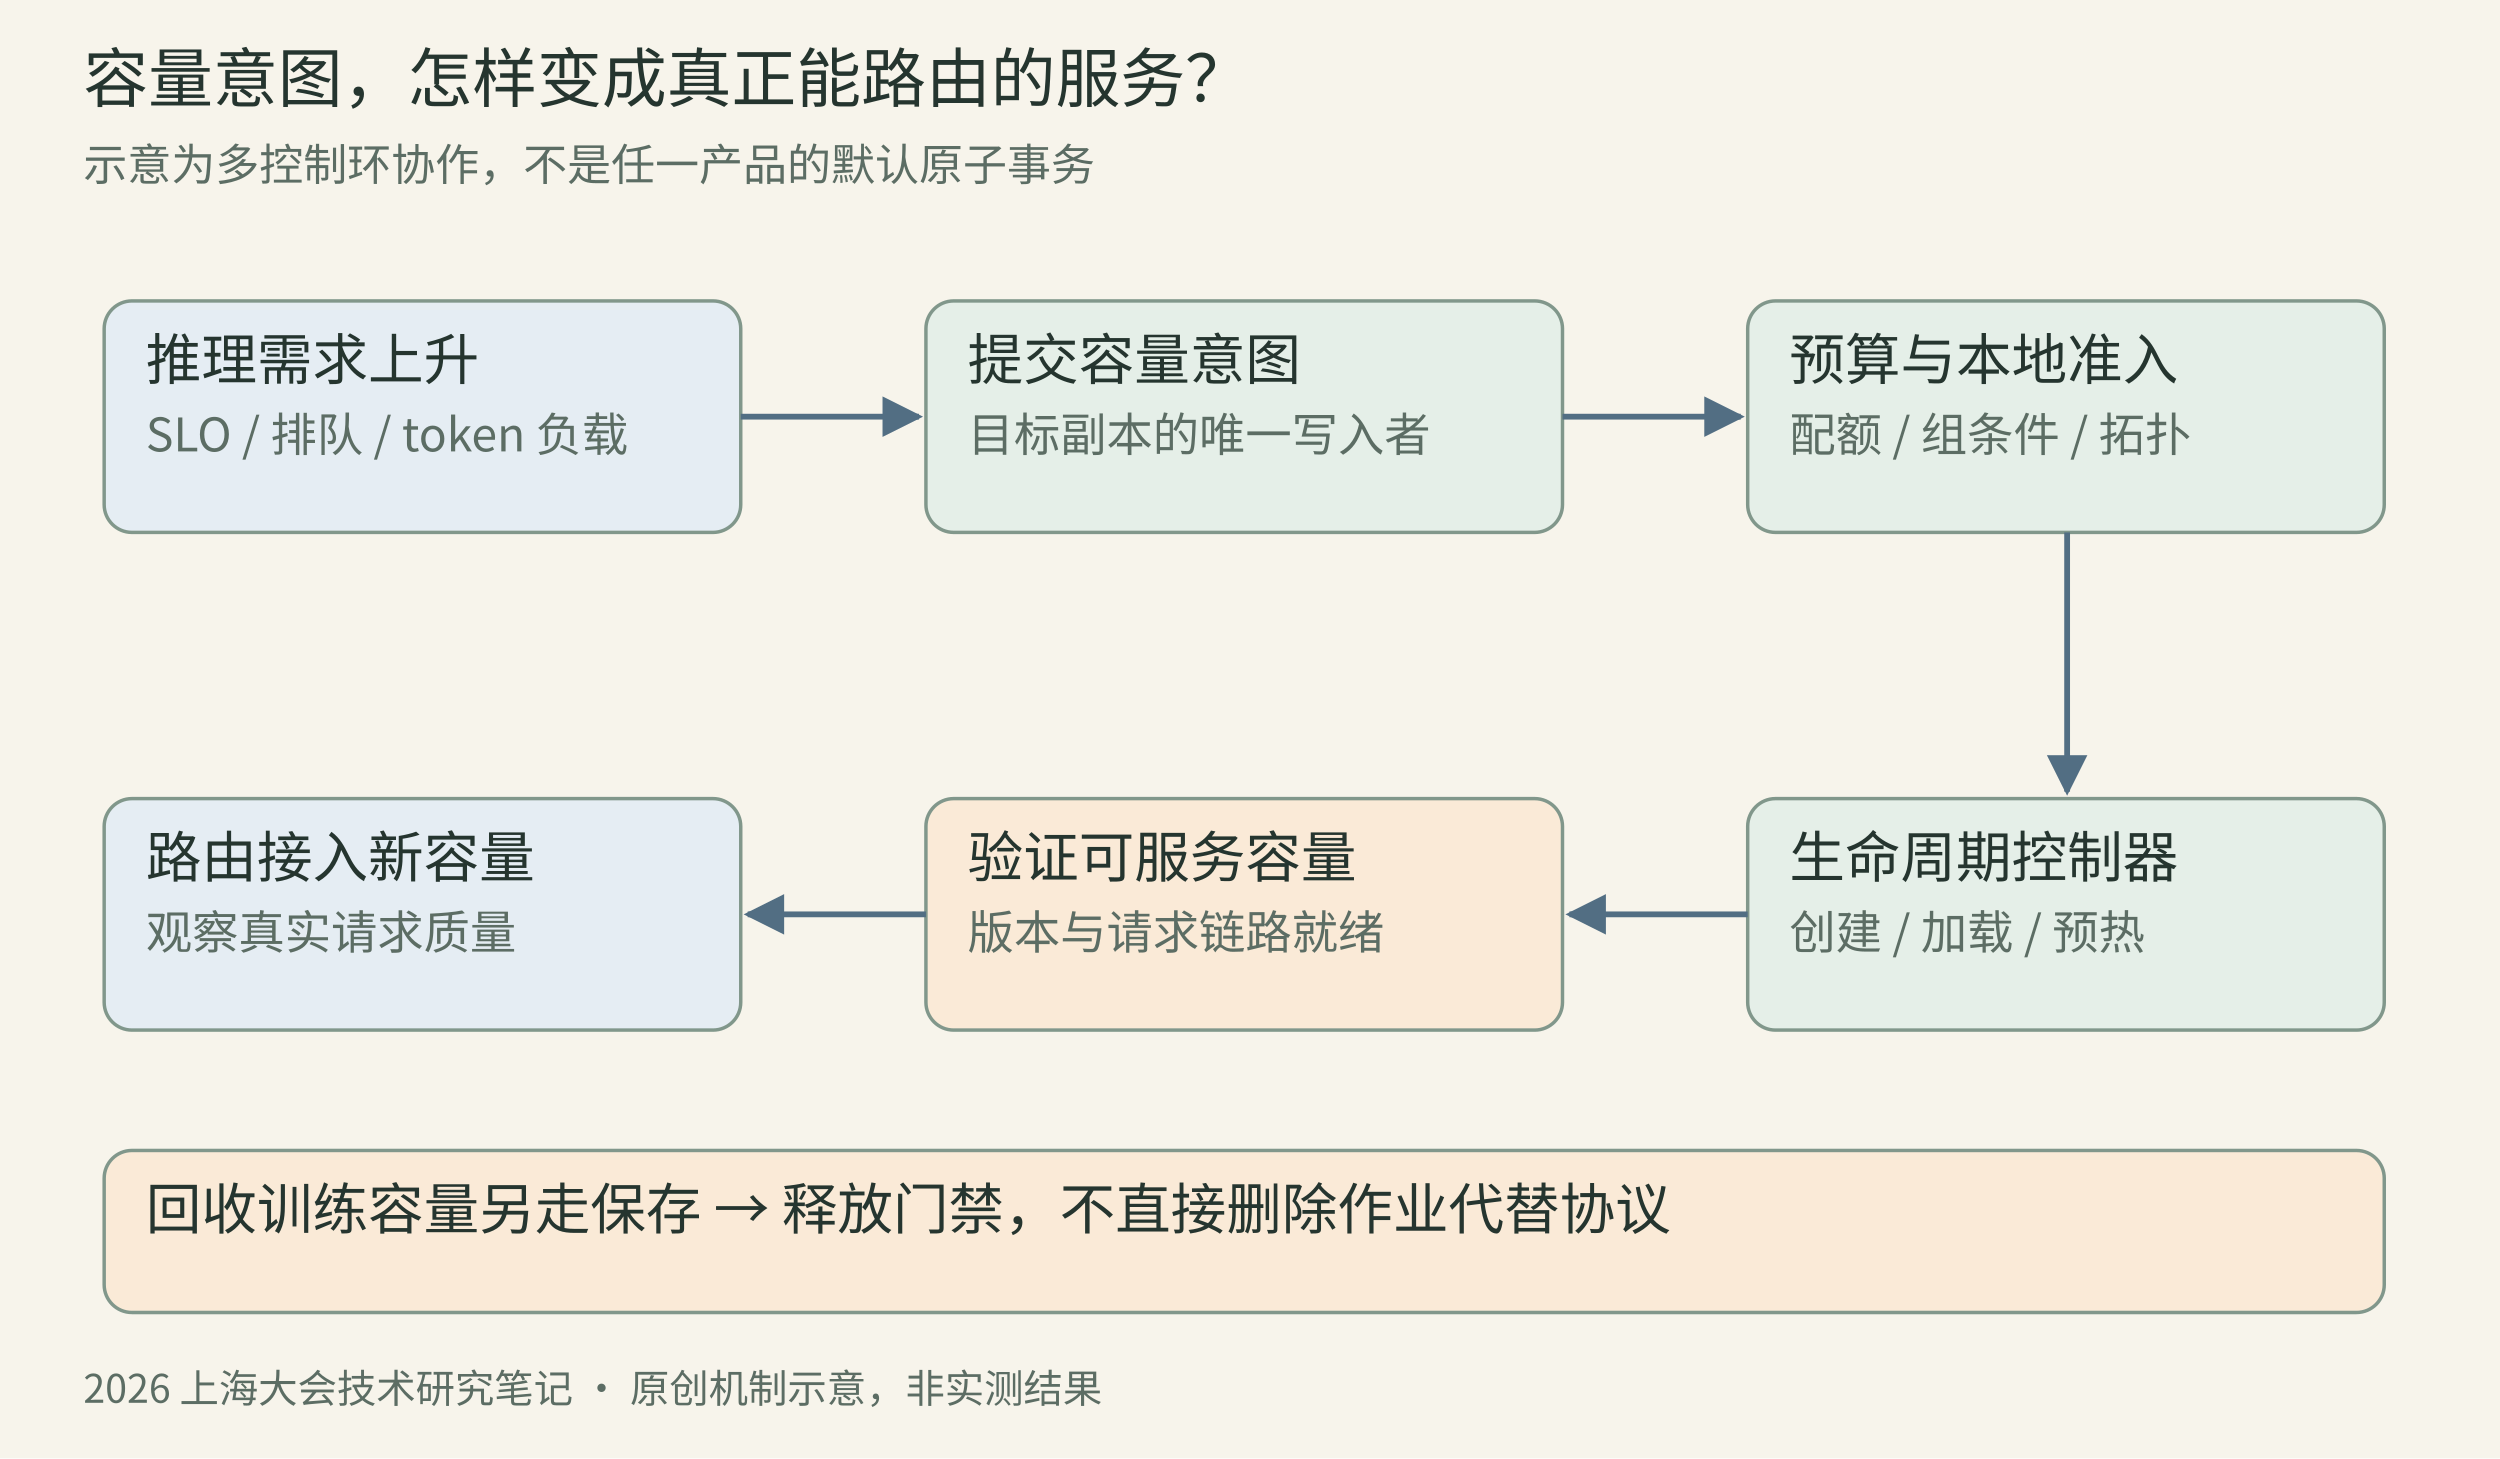
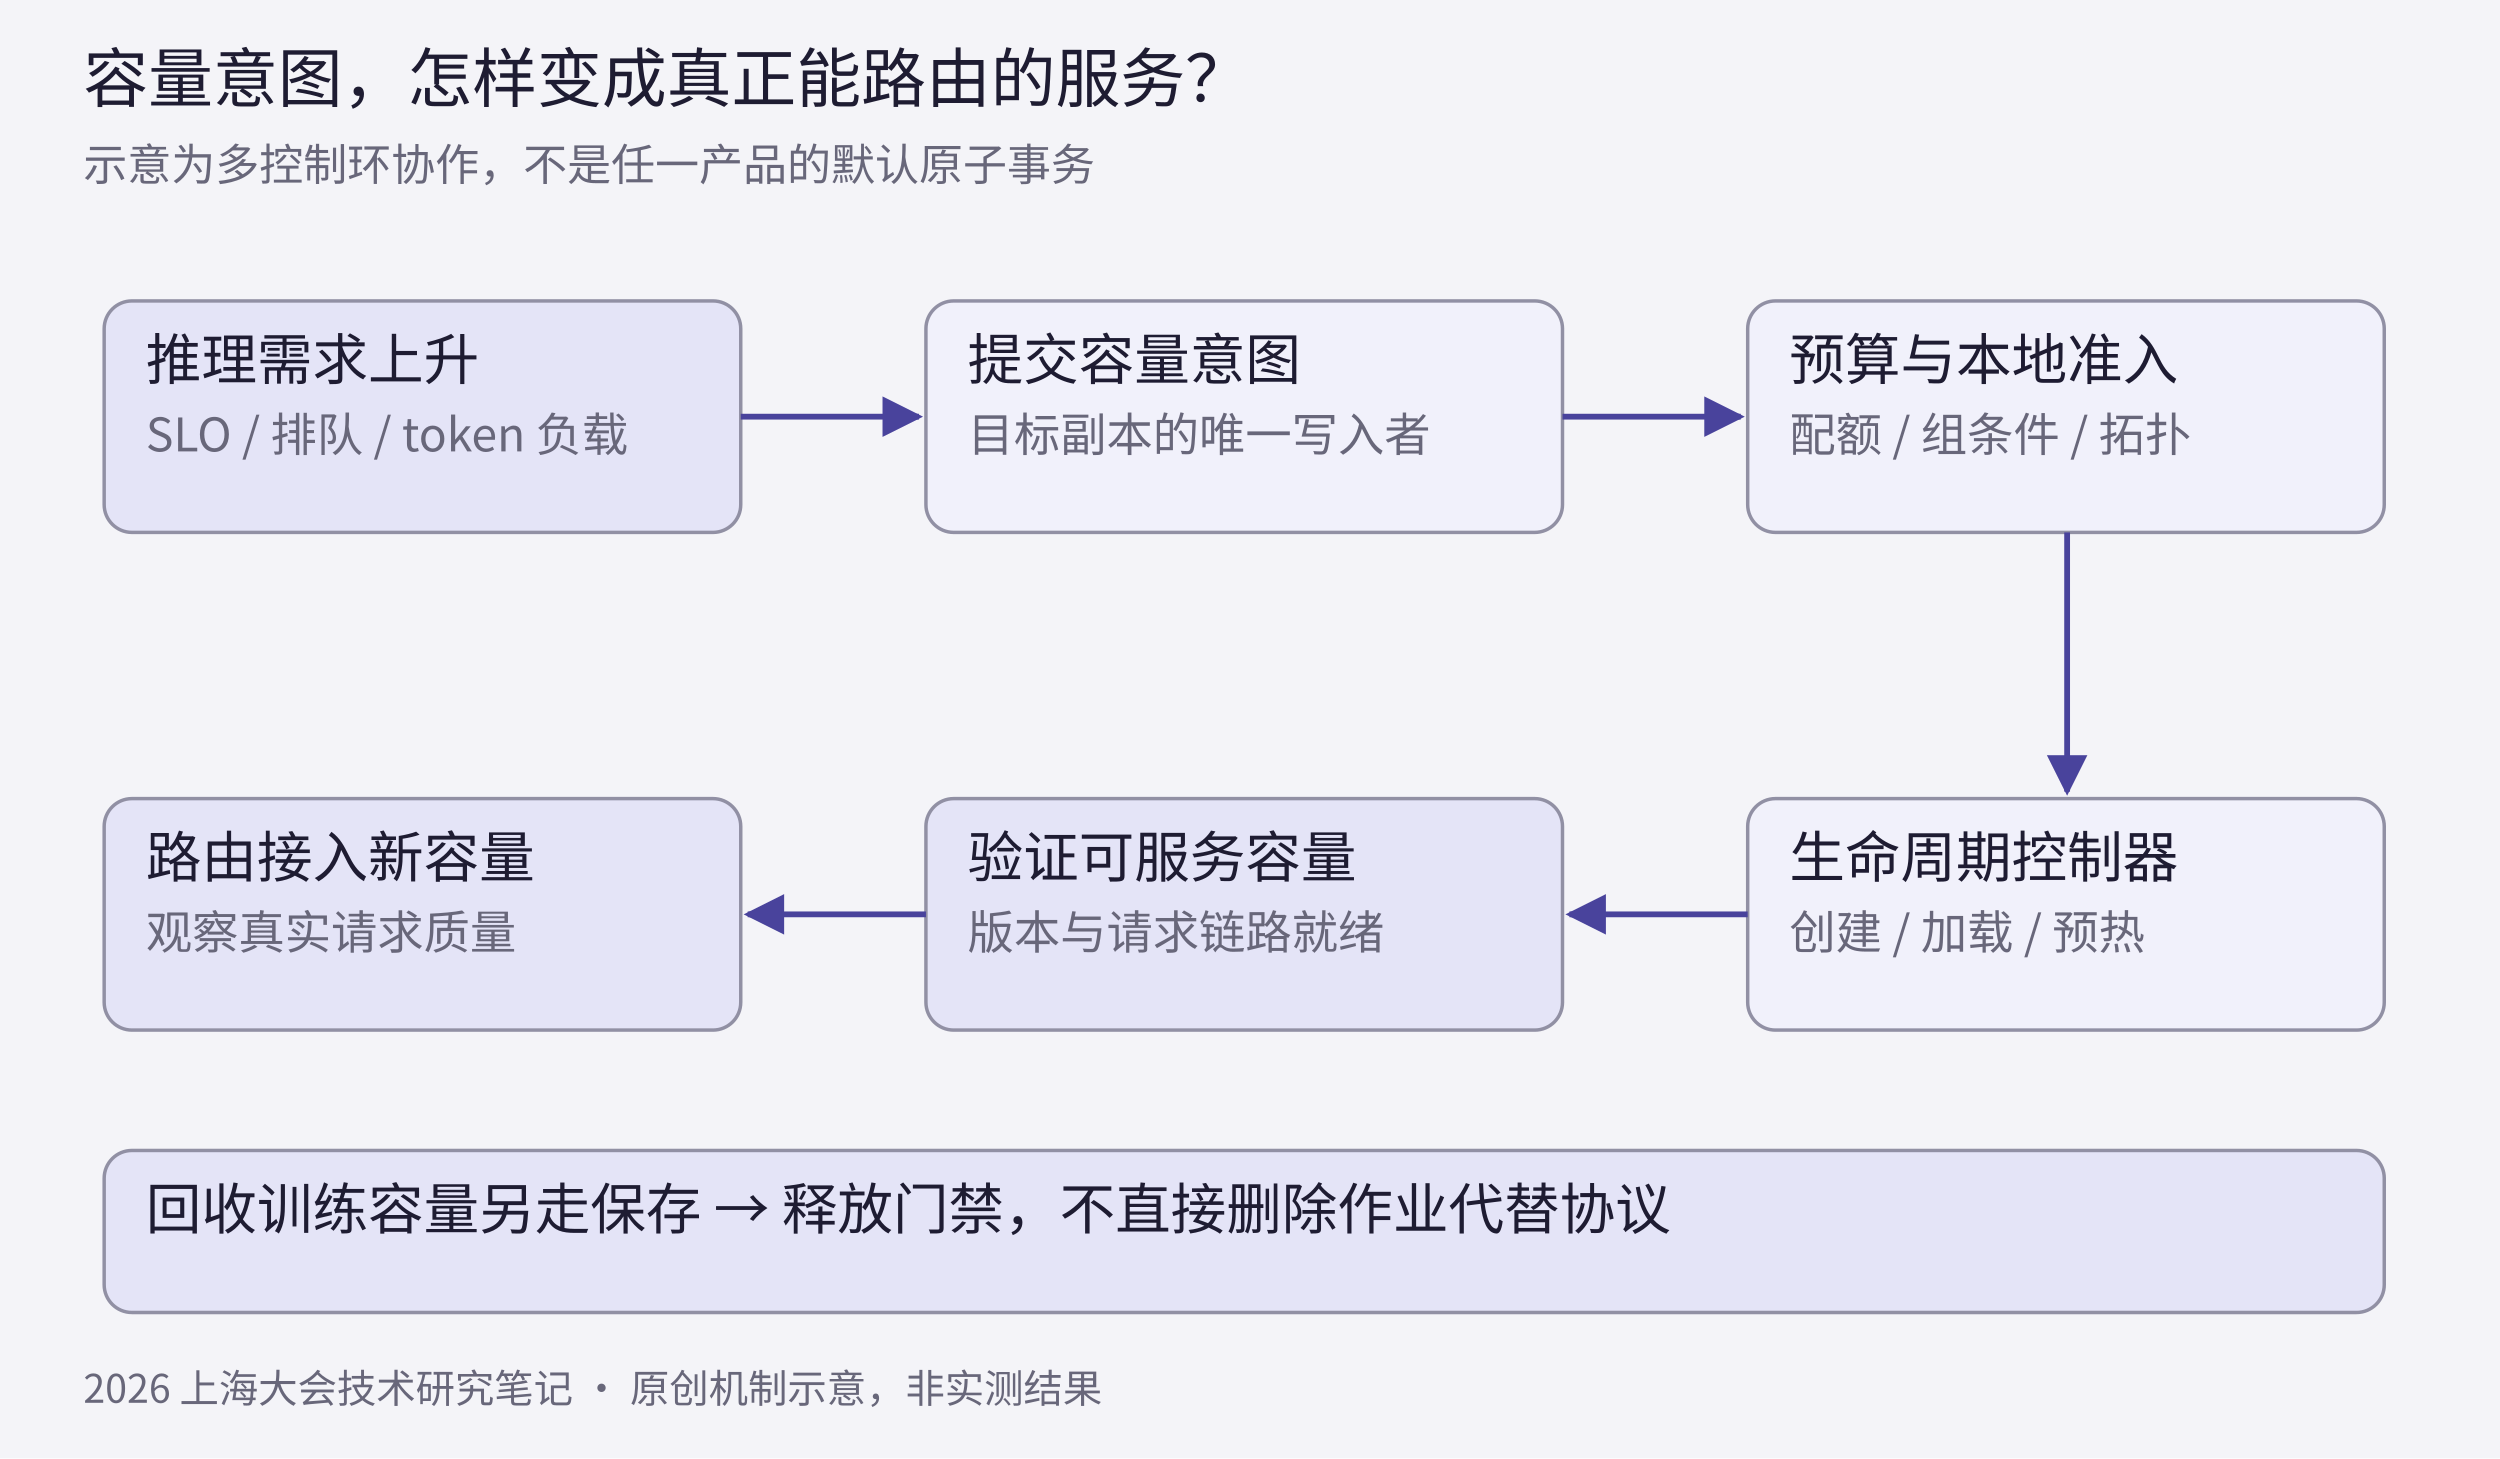
<svg xmlns="http://www.w3.org/2000/svg" viewBox="0 0 1080 630" role="img" aria-labelledby="title desc">
  <defs>
    <marker id="arrow" viewBox="0 0 10 10" refX="9" refY="5" markerWidth="7" markerHeight="7" orient="auto-start-reverse">
-       <path d="M 0 0 L 10 5 L 0 10 z" fill="#526e83" />
+       <path d="M 0 0 L 10 5 L 0 10 z" fill="#49439C" />
    </marker>
    <marker id="data" viewBox="0 0 10 10" refX="9" refY="5" markerWidth="7" markerHeight="7" orient="auto-start-reverse">
-       <path d="M 0 0 L 10 5 L 0 10 z" fill="#197657" />
+       <path d="M 0 0 L 10 5 L 0 10 z" fill="#4D6B33" />
    </marker>
  </defs>
-   <rect width="1080" height="630" fill="#f7f4eb" />
+   <rect width="1080" height="630" fill="#F4F4F8" />
  <g font-family="Microsoft YaHei, PingFang SC, Noto Sans CJK SC, sans-serif">
-     <text x="36" y="44" font-size="28" fill="#25352f" text-anchor="start">容量意图，怎样变成真正能路由的服务？</text>
-     <text x="36" y="78" font-size="19" fill="#5c6d64" text-anchor="start">示意为多控制环协作，不是任一产品的默认原子事务</text>
-     <rect x="45" y="130" width="275" height="100" rx="12" fill="#e5edf3" stroke="#81978b" stroke-width="1.5" />
-     <text x="63" y="164" font-size="24" fill="#25352f" text-anchor="start">推理需求上升</text>
-     <text x="63" y="195" font-size="20" fill="#5c6d64" text-anchor="start">SLO / 排队 / token 负载</text>
-     <rect x="400" y="130" width="275" height="100" rx="12" fill="#e5efe8" stroke="#81978b" stroke-width="1.5" />
-     <text x="418" y="164" font-size="24" fill="#25352f" text-anchor="start">提交容量意图</text>
-     <text x="418" y="195" font-size="20" fill="#5c6d64" text-anchor="start">目标副本的唯一写入者</text>
-     <rect x="755" y="130" width="275" height="100" rx="12" fill="#e5efe8" stroke="#81978b" stroke-width="1.5" />
-     <text x="773" y="164" font-size="24" fill="#25352f" text-anchor="start">预算与本地准入</text>
-     <text x="773" y="195" font-size="20" fill="#5c6d64" text-anchor="start">配额 / 组条件 / 拓扑</text>
-     <polyline points="320,180 397,180" fill="none" stroke="#526e83" stroke-width="2.5" marker-end="url(#arrow)" />
-     <polyline points="675,180 752,180" fill="none" stroke="#526e83" stroke-width="2.5" marker-end="url(#arrow)" />
-     <polyline points="893,230 893,342" fill="none" stroke="#526e83" stroke-width="2.5" marker-end="url(#arrow)" />
-     <rect x="755" y="345" width="275" height="100" rx="12" fill="#e5efe8" stroke="#81978b" stroke-width="1.5" />
-     <text x="773" y="379" font-size="24" fill="#25352f" text-anchor="start">生命周期控制器</text>
-     <text x="773" y="410" font-size="20" fill="#5c6d64" text-anchor="start">创建 / 加载 / 预热</text>
-     <rect x="400" y="345" width="275" height="100" rx="12" fill="#faead7" stroke="#81978b" stroke-width="1.5" />
-     <text x="418" y="379" font-size="24" fill="#25352f" text-anchor="start">验证可服务容量</text>
-     <text x="418" y="410" font-size="20" fill="#5c6d64" text-anchor="start">版本与请求链路就绪</text>
-     <rect x="45" y="345" width="275" height="100" rx="12" fill="#e5edf3" stroke="#81978b" stroke-width="1.5" />
-     <text x="63" y="379" font-size="24" fill="#25352f" text-anchor="start">路由接入新容量</text>
-     <text x="63" y="410" font-size="20" fill="#5c6d64" text-anchor="start">观察真实请求质量</text>
-     <polyline points="755,395 678,395" fill="none" stroke="#526e83" stroke-width="2.5" marker-end="url(#arrow)" />
-     <polyline points="400,395 323,395" fill="none" stroke="#526e83" stroke-width="2.5" marker-end="url(#arrow)" />
-     <rect x="45" y="497" width="985" height="70" rx="12" fill="#faead7" stroke="#81978b" stroke-width="1.5" />
-     <text x="63" y="531" font-size="24" fill="#25352f" text-anchor="start">回收训练容量另走保存 → 释放门禁，不直接删除作业代替协议</text>
-     <text x="36" y="606" font-size="17" fill="#5c6d64" text-anchor="start">2026 上海大会技术研究笔记 · 原创机制示意，非实测结果</text>
+     <text x="36" y="44" font-size="28" fill="#1E1C32" text-anchor="start">容量意图，怎样变成真正能路由的服务？</text>
+     <text x="36" y="78" font-size="19" fill="#68677A" text-anchor="start">示意为多控制环协作，不是任一产品的默认原子事务</text>
+     <rect x="45" y="130" width="275" height="100" rx="12" fill="#E4E4F7" stroke="#9190A4" stroke-width="1.5" />
+     <text x="63" y="164" font-size="24" fill="#1E1C32" text-anchor="start">推理需求上升</text>
+     <text x="63" y="195" font-size="20" fill="#68677A" text-anchor="start">SLO / 排队 / token 负载</text>
+     <rect x="400" y="130" width="275" height="100" rx="12" fill="#F1F1FB" stroke="#9190A4" stroke-width="1.5" />
+     <text x="418" y="164" font-size="24" fill="#1E1C32" text-anchor="start">提交容量意图</text>
+     <text x="418" y="195" font-size="20" fill="#68677A" text-anchor="start">目标副本的唯一写入者</text>
+     <rect x="755" y="130" width="275" height="100" rx="12" fill="#F1F1FB" stroke="#9190A4" stroke-width="1.5" />
+     <text x="773" y="164" font-size="24" fill="#1E1C32" text-anchor="start">预算与本地准入</text>
+     <text x="773" y="195" font-size="20" fill="#68677A" text-anchor="start">配额 / 组条件 / 拓扑</text>
+     <polyline points="320,180 397,180" fill="none" stroke="#49439C" stroke-width="2.5" marker-end="url(#arrow)" />
+     <polyline points="675,180 752,180" fill="none" stroke="#49439C" stroke-width="2.5" marker-end="url(#arrow)" />
+     <polyline points="893,230 893,342" fill="none" stroke="#49439C" stroke-width="2.5" marker-end="url(#arrow)" />
+     <rect x="755" y="345" width="275" height="100" rx="12" fill="#F1F1FB" stroke="#9190A4" stroke-width="1.5" />
+     <text x="773" y="379" font-size="24" fill="#1E1C32" text-anchor="start">生命周期控制器</text>
+     <text x="773" y="410" font-size="20" fill="#68677A" text-anchor="start">创建 / 加载 / 预热</text>
+     <rect x="400" y="345" width="275" height="100" rx="12" fill="#E4E4F7" stroke="#9190A4" stroke-width="1.5" />
+     <text x="418" y="379" font-size="24" fill="#1E1C32" text-anchor="start">验证可服务容量</text>
+     <text x="418" y="410" font-size="20" fill="#68677A" text-anchor="start">版本与请求链路就绪</text>
+     <rect x="45" y="345" width="275" height="100" rx="12" fill="#E4E4F7" stroke="#9190A4" stroke-width="1.5" />
+     <text x="63" y="379" font-size="24" fill="#1E1C32" text-anchor="start">路由接入新容量</text>
+     <text x="63" y="410" font-size="20" fill="#68677A" text-anchor="start">观察真实请求质量</text>
+     <polyline points="755,395 678,395" fill="none" stroke="#49439C" stroke-width="2.5" marker-end="url(#arrow)" />
+     <polyline points="400,395 323,395" fill="none" stroke="#49439C" stroke-width="2.5" marker-end="url(#arrow)" />
+     <rect x="45" y="497" width="985" height="70" rx="12" fill="#E4E4F7" stroke="#9190A4" stroke-width="1.5" />
+     <text x="63" y="531" font-size="24" fill="#1E1C32" text-anchor="start">回收训练容量另走保存 → 释放门禁，不直接删除作业代替协议</text>
+     <text x="36" y="606" font-size="17" fill="#68677A" text-anchor="start">2026 上海大会技术研究笔记 · 原创机制示意，非实测结果</text>
  </g>
</svg>
